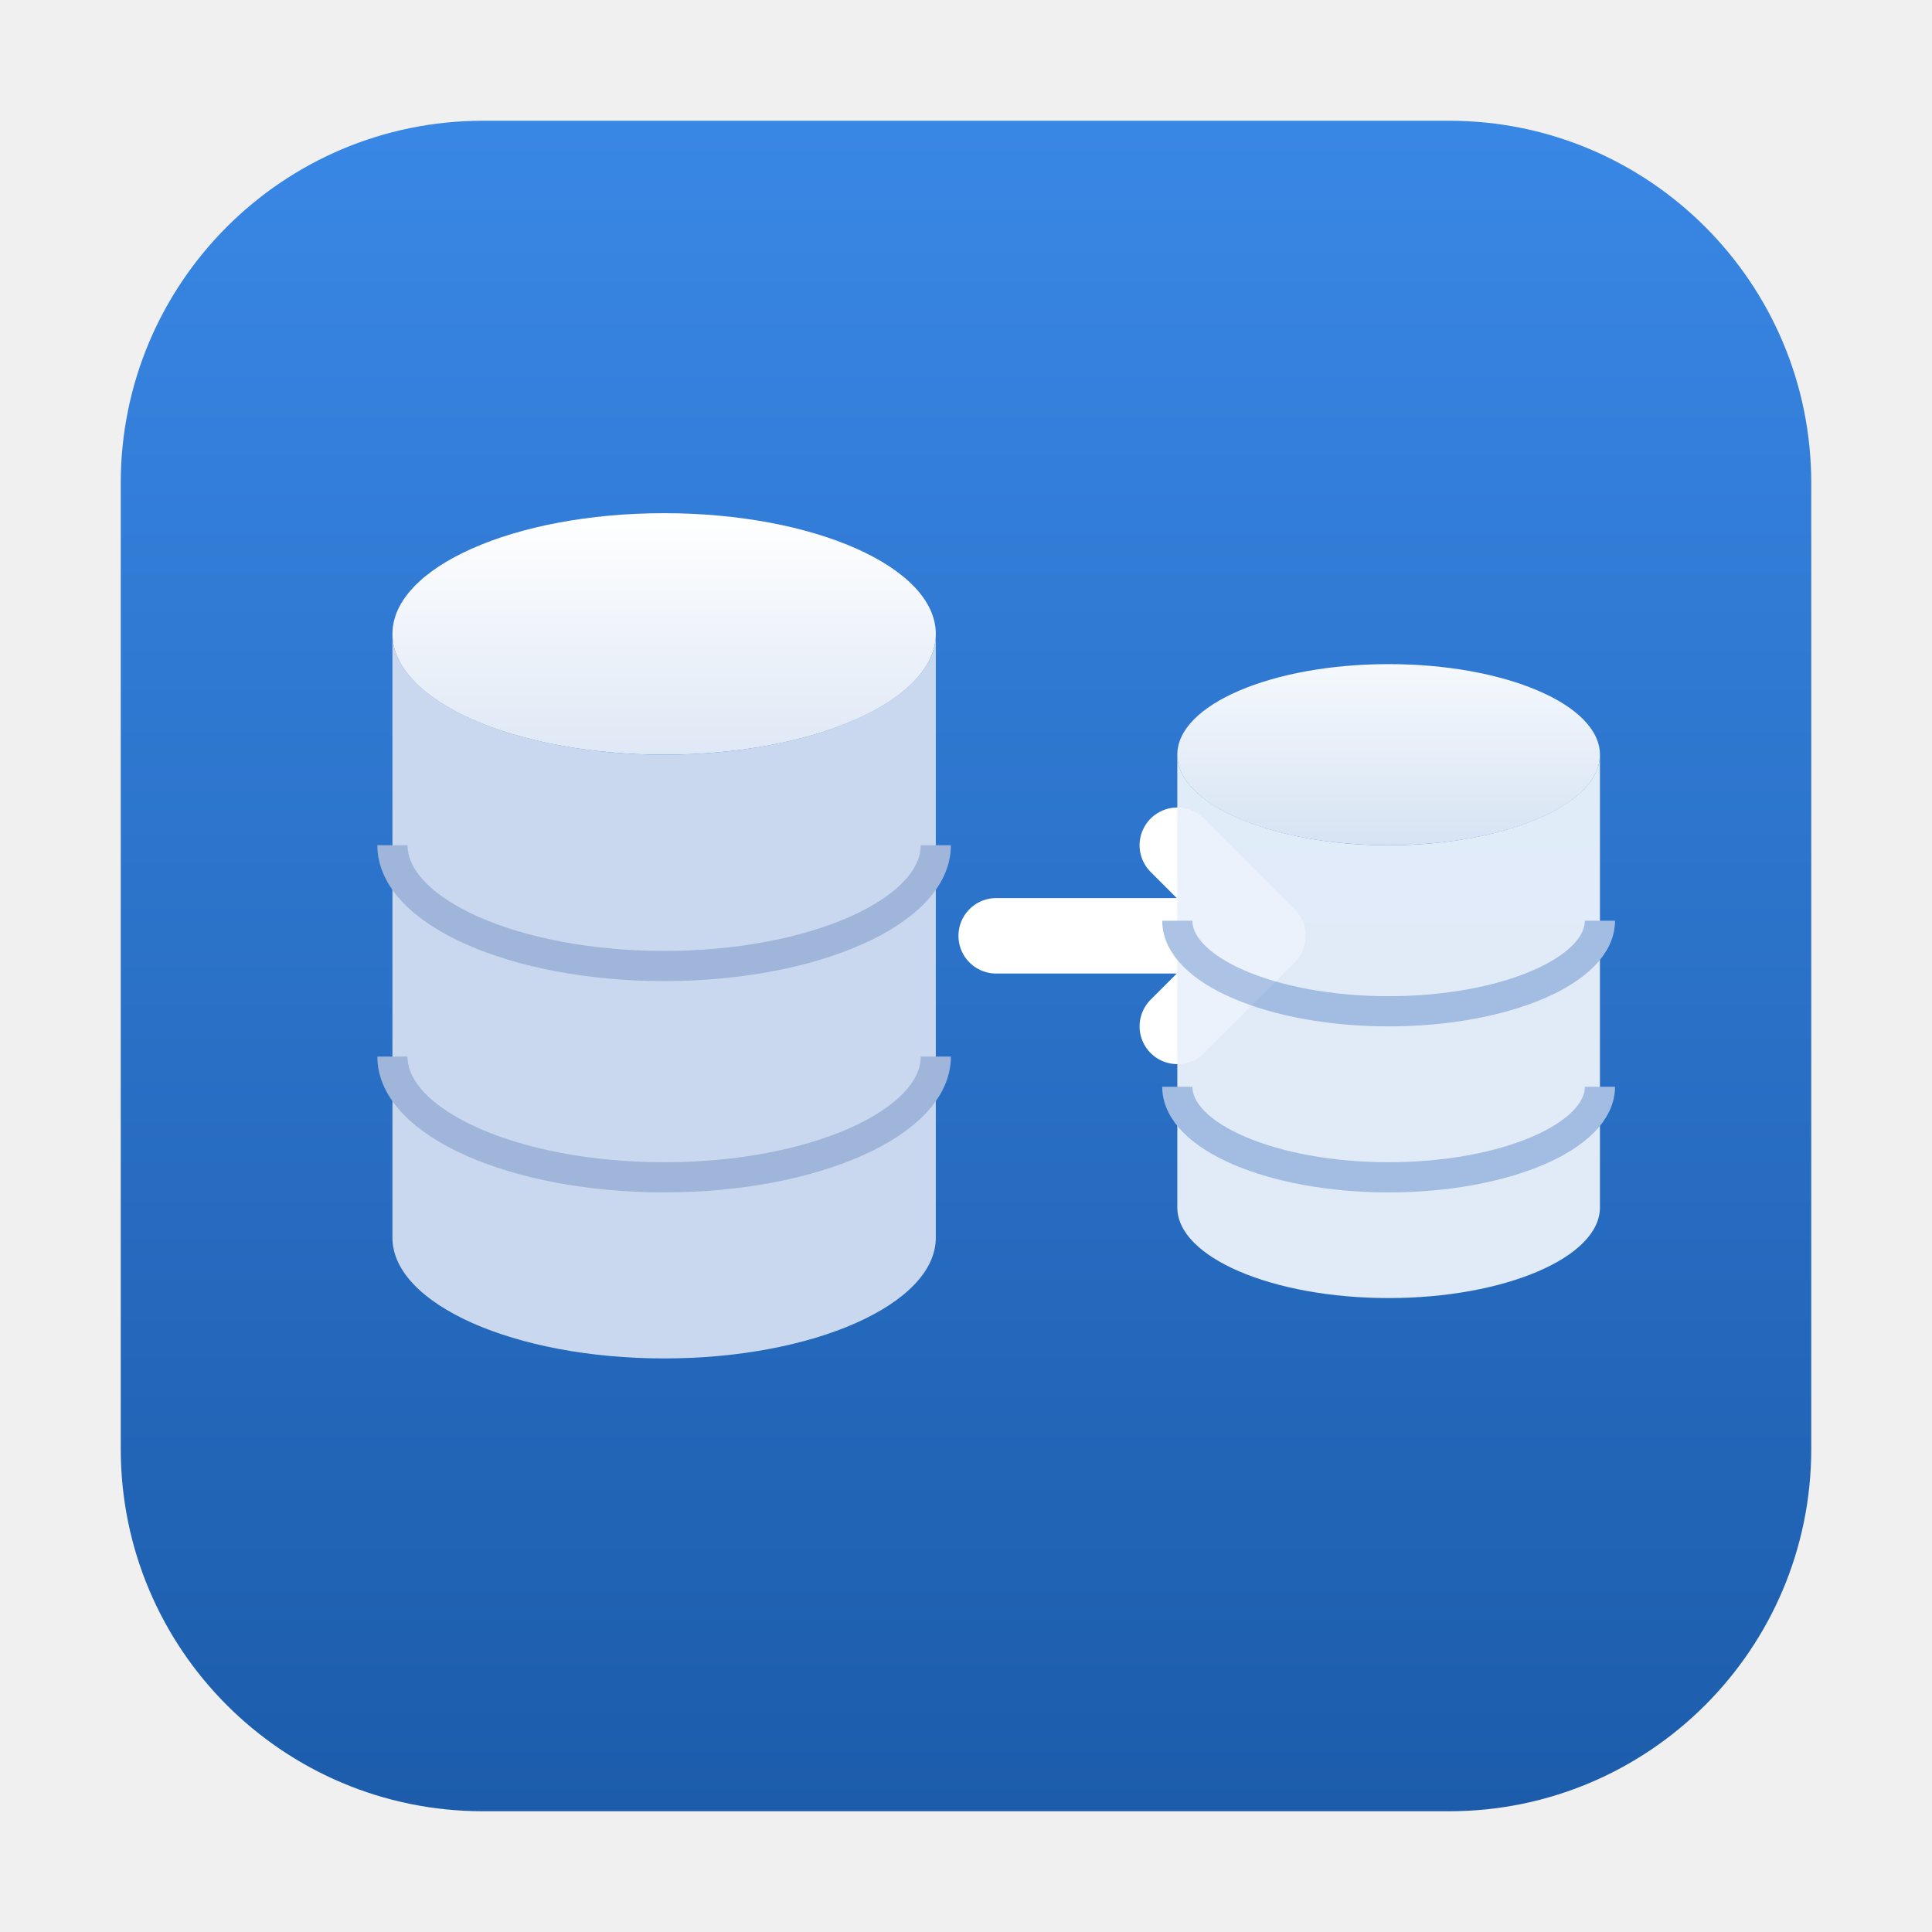
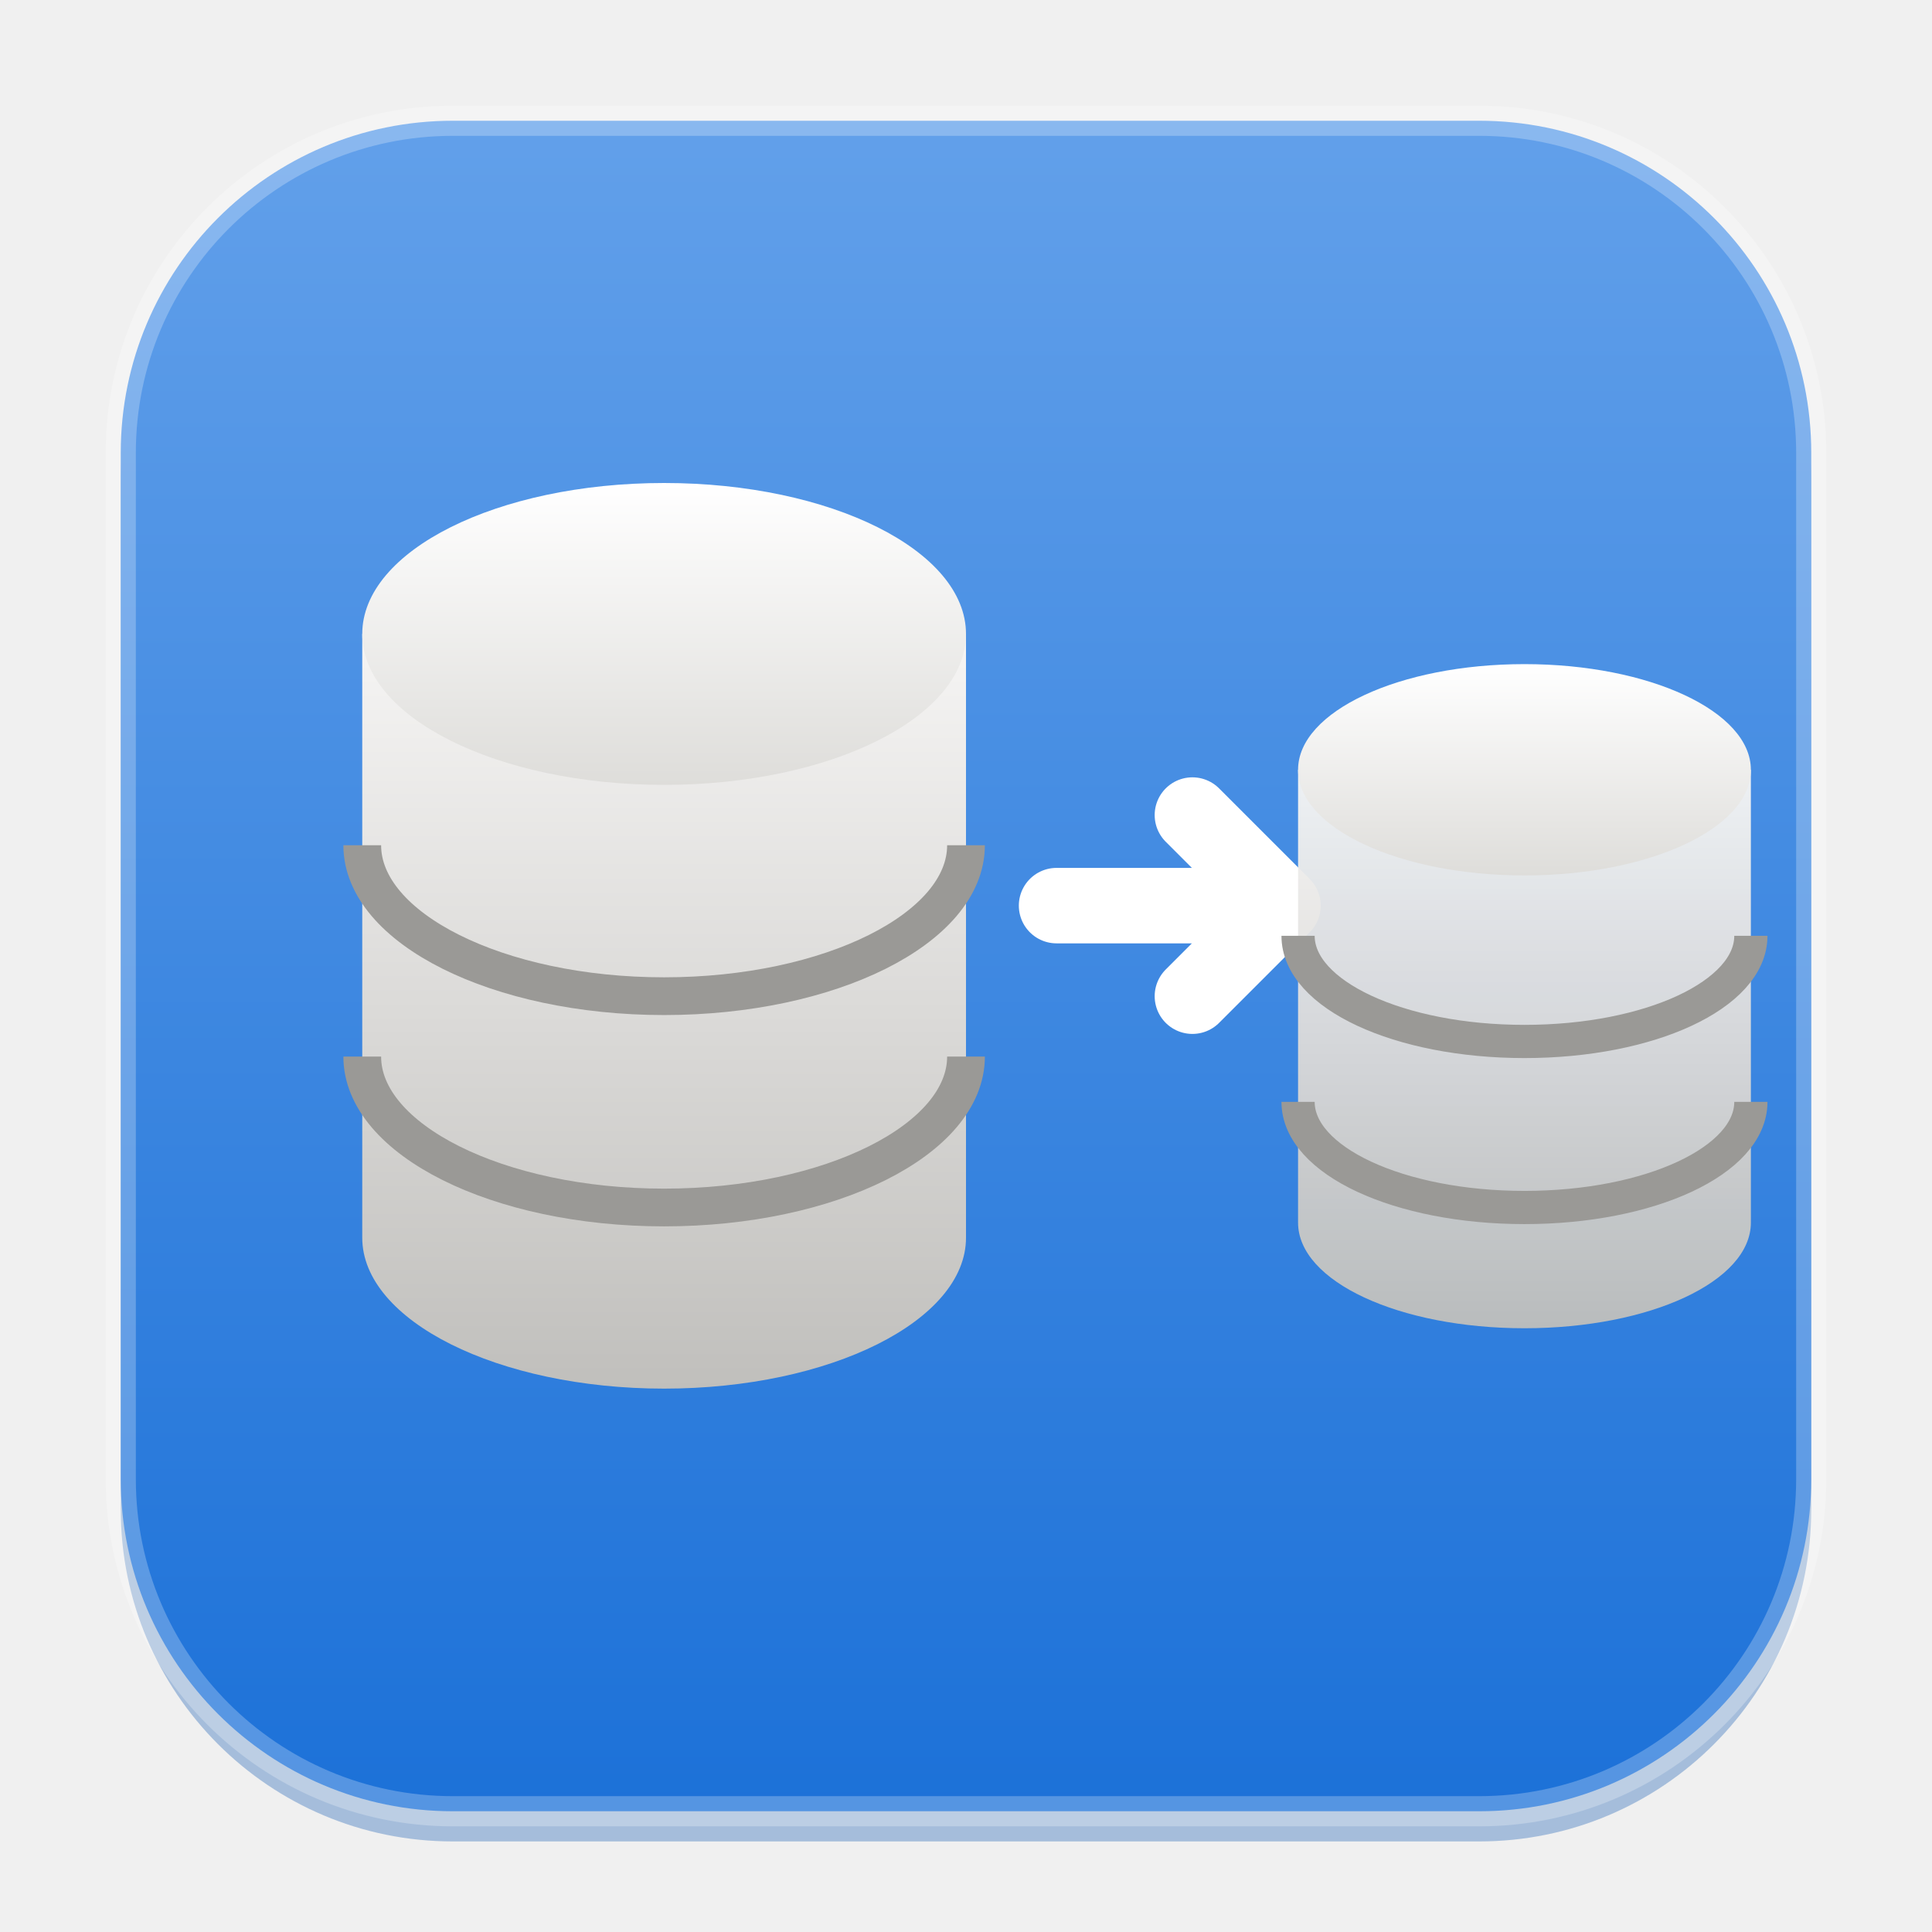
<svg xmlns="http://www.w3.org/2000/svg" width="128" height="128" viewBox="0 0 128 128">
  <defs>
-     <linearGradient id="bg" x1="0" y1="0" x2="0" y2="1">
-       <stop offset="0" stop-color="#3987e5" />
-       <stop offset="1" stop-color="#1c5cab" />
+     <linearGradient id="tile" x1="0" y1="0" x2="0" y2="1">
+       <stop offset="0" stop-color="#62a0ea" />
+       <stop offset="1" stop-color="#1c71d8" />
    </linearGradient>
-     <linearGradient id="disk" x1="0" y1="0" x2="0" y2="1">
+     <linearGradient id="face" x1="0" y1="0" x2="0" y2="1">
      <stop offset="0" stop-color="#ffffff" />
-       <stop offset="1" stop-color="#dfe8f5" />
+       <stop offset="1" stop-color="#deddda" />
+     </linearGradient>
+     <linearGradient id="side" x1="0" y1="0" x2="0" y2="1">
+       <stop offset="0" stop-color="#f6f5f4" />
+       <stop offset="1" stop-color="#c0bfbc" />
    </linearGradient>
  </defs>
-   <rect x="8" y="8" width="112" height="112" rx="24" fill="url(#bg)" />
-   <g transform="translate(26 34)">
-     <ellipse cx="18" cy="8" rx="18" ry="8" fill="url(#disk)" />
-     <path d="M0 8v40c0 4.4 8.1 8 18 8s18-3.6 18-8V8c0 4.4-8.1 8-18 8S0 12.4 0 8z" fill="#c9d8ef" />
-     <path d="M0 22c0 4.4 8.1 8 18 8s18-3.6 18-8" fill="none" stroke="#9fb6da" stroke-width="2" />
-     <path d="M0 36c0 4.4 8.1 8 18 8s18-3.6 18-8" fill="none" stroke="#9fb6da" stroke-width="2" />
+   <rect x="8" y="10" width="112" height="112" rx="22" fill="#1a5fb4" opacity="0.35" />
+   <rect x="8" y="8" width="112" height="112" rx="22" fill="url(#tile)" />
+   <rect x="8" y="8" width="112" height="112" rx="22" fill="none" stroke="#ffffff" stroke-opacity="0.25" stroke-width="2" />
+   <g transform="translate(24 32)">
+     <path d="M0 10v40c0 5.5 9 10 20 10s20-4.5 20-10V10" fill="url(#side)" />
+     <ellipse cx="20" cy="10" rx="20" ry="10" fill="url(#face)" />
+     <path d="M0 24c0 5.5 9 10 20 10s20-4.5 20-10M0 38c0 5.5 9 10 20 10s20-4.5 20-10" fill="none" stroke="#9a9996" stroke-width="2.5" />
  </g>
-   <path d="M66 62h18l-6-6m6 6-6 6" fill="none" stroke="#ffffff" stroke-width="5" stroke-linecap="round" stroke-linejoin="round" />
-   <g transform="translate(78 44)" opacity="0.95">
-     <ellipse cx="14" cy="6" rx="14" ry="6" fill="url(#disk)" />
-     <path d="M0 6v30c0 3.3 6.3 6 14 6s14-2.7 14-6V6c0 3.3-6.3 6-14 6S0 9.3 0 6z" fill="#eaf1fb" />
-     <path d="M0 17c0 3.3 6.3 6 14 6s14-2.7 14-6" fill="none" stroke="#a9c0e4" stroke-width="2" />
-     <path d="M0 28c0 3.3 6.3 6 14 6s14-2.7 14-6" fill="none" stroke="#a9c0e4" stroke-width="2" />
+   <path d="M70 60h14m-5-6 6 6-6 6" fill="none" stroke="#ffffff" stroke-width="5" stroke-linecap="round" stroke-linejoin="round" />
+   <g transform="translate(86 44)">
+     <path d="M0 7v30c0 3.9 6.7 7 15 7s15-3.1 15-7V7" fill="url(#side)" opacity="0.95" />
+     <ellipse cx="15" cy="7" rx="15" ry="7" fill="url(#face)" />
+     <path d="M0 18c0 3.9 6.7 7 15 7s15-3.1 15-7M0 29c0 3.9 6.7 7 15 7s15-3.1 15-7" fill="none" stroke="#9a9996" stroke-width="2.2" />
  </g>
</svg>
